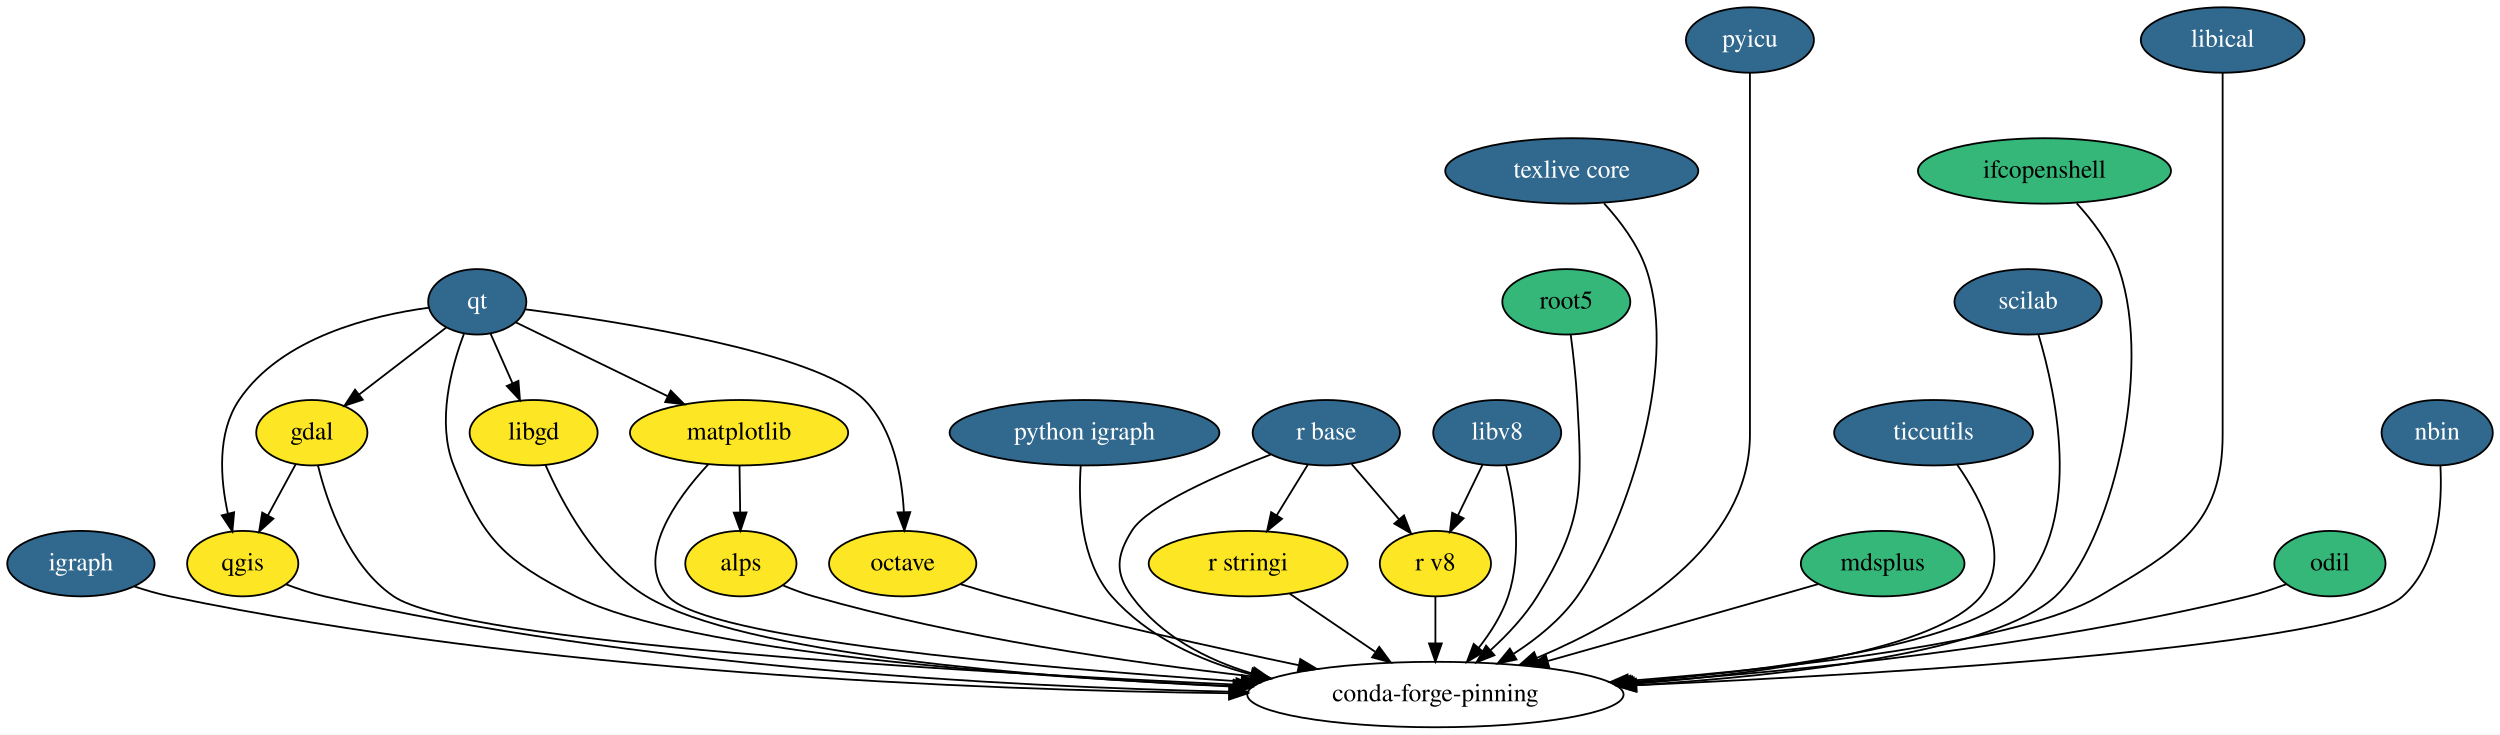
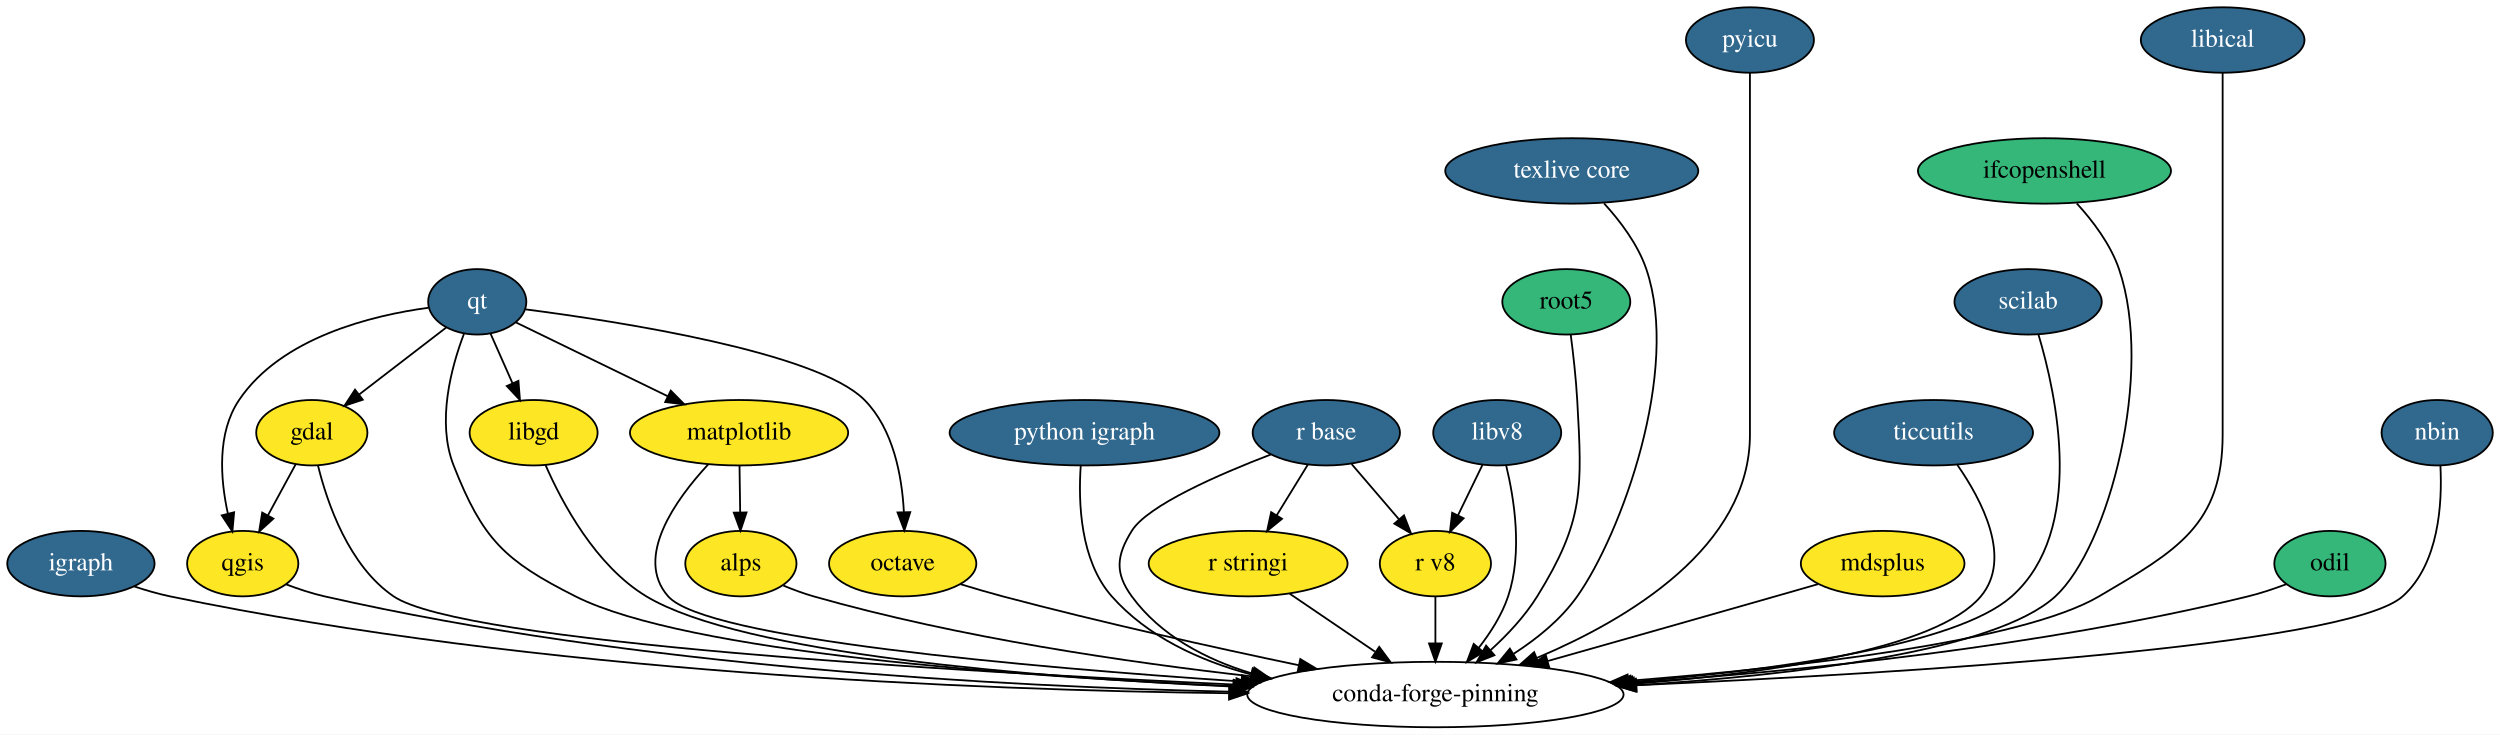
<svg xmlns="http://www.w3.org/2000/svg" xmlns:xlink="http://www.w3.org/1999/xlink" width="1375pt" height="404pt" viewBox="0.00 0.00 1375.05 404.00">
  <g id="graph0" class="graph" transform="scale(1 1) rotate(0) translate(4 400)">
    <polygon fill="white" stroke="transparent" points="-4,4 -4,-400 1371.05,-400 1371.05,4 -4,4" />
    <g id="node1" class="node">
      <g id="a_node1">
        <a xlink:href="https://github.com/conda-forge/gdal-feedstock" xlink:title="gdal">
          <ellipse fill="#fde725" stroke="black" cx="167.5" cy="-162" rx="30.59" ry="18" />
          <text text-anchor="middle" x="167.5" y="-158.3" font-family="Times,serif" font-size="14.00">gdal</text>
        </a>
      </g>
    </g>
    <g id="node2" class="node">
      <g id="a_node2">
        <a xlink:href="https://github.com/conda-forge/qgis-feedstock" xlink:title="qgis">
          <ellipse fill="#fde725" stroke="black" cx="129.5" cy="-90" rx="30.59" ry="18" />
          <text text-anchor="middle" x="129.5" y="-86.3" font-family="Times,serif" font-size="14.00">qgis</text>
        </a>
      </g>
    </g>
    <g id="edge1" class="edge">
      <path fill="none" stroke="black" d="M158.69,-144.76C154.15,-136.4 148.51,-126.02 143.4,-116.61" />
      <polygon fill="black" stroke="black" points="146.38,-114.75 138.53,-107.63 140.22,-118.09 146.38,-114.75" />
    </g>
    <g id="node3" class="node">
      <ellipse fill="none" stroke="black" cx="785.5" cy="-18" rx="103.5" ry="18" />
      <text text-anchor="middle" x="785.5" y="-14.3" font-family="Times,serif" font-size="14.00">conda-forge-pinning</text>
    </g>
    <g id="edge2" class="edge">
      <path fill="none" stroke="black" d="M170.9,-143.95C176.03,-123.17 187.88,-88.75 212.5,-72 249.83,-46.6 520.18,-30.64 675.83,-23.46" />
      <polygon fill="black" stroke="black" points="676.09,-26.95 685.91,-23 675.77,-19.96 676.09,-26.95" />
    </g>
    <g id="edge3" class="edge">
      <path fill="none" stroke="black" d="M153.41,-78.58C160.12,-76.04 167.5,-73.59 174.5,-72 345.03,-33.17 548.27,-22.35 672.03,-19.58" />
      <polygon fill="black" stroke="black" points="672.36,-23.08 682.28,-19.37 672.21,-16.08 672.36,-23.08" />
    </g>
    <g id="node4" class="node">
      <g id="a_node4">
        <a xlink:href="https://github.com/conda-forge/igraph-feedstock/pull/18" xlink:title="igraph">
          <ellipse fill="#31688e" stroke="black" cx="40.5" cy="-90" rx="40.5" ry="18" />
          <text text-anchor="middle" x="40.5" y="-86.3" font-family="Times,serif" font-size="14.00" fill="white">igraph</text>
        </a>
      </g>
    </g>
    <g id="edge4" class="edge">
      <path fill="none" stroke="black" d="M69.69,-77.5C76.13,-75.35 82.98,-73.36 89.5,-72 291.63,-29.98 532.96,-20.41 671.81,-18.72" />
      <polygon fill="black" stroke="black" points="672.08,-22.22 682.04,-18.6 672,-15.22 672.08,-22.22" />
    </g>
    <g id="node5" class="node">
      <g id="a_node5">
        <a xlink:href="https://github.com/conda-forge/libgd-feedstock" xlink:title="libgd">
          <ellipse fill="#fde725" stroke="black" cx="289.5" cy="-162" rx="35.19" ry="18" />
          <text text-anchor="middle" x="289.5" y="-158.3" font-family="Times,serif" font-size="14.00">libgd</text>
        </a>
      </g>
    </g>
    <g id="edge5" class="edge">
      <path fill="none" stroke="black" d="M296.02,-144.3C305.09,-123.54 323.59,-88.8 351.5,-72 404.16,-40.3 563.87,-27.5 674.12,-22.37" />
      <polygon fill="black" stroke="black" points="674.46,-25.86 684.3,-21.91 674.15,-18.86 674.46,-25.86" />
    </g>
    <g id="node6" class="node">
      <g id="a_node6">
        <a xlink:href="https://github.com/conda-forge/matplotlib-feedstock" xlink:title="matplotlib">
          <ellipse fill="#fde725" stroke="black" cx="402.5" cy="-162" rx="60" ry="18" />
          <text text-anchor="middle" x="402.5" y="-158.3" font-family="Times,serif" font-size="14.00">matplotlib</text>
        </a>
      </g>
    </g>
    <g id="edge6" class="edge">
      <path fill="none" stroke="black" d="M385.51,-144.56C367.68,-125.32 344.64,-93.38 363.5,-72 384.09,-48.66 560.57,-33.08 678.69,-25.16" />
      <polygon fill="black" stroke="black" points="679.12,-28.64 688.87,-24.48 678.66,-21.65 679.12,-28.64" />
    </g>
    <g id="node7" class="node">
      <g id="a_node7">
        <a xlink:href="https://github.com/conda-forge/alps-feedstock" xlink:title="alps">
          <ellipse fill="#fde725" stroke="black" cx="403.5" cy="-90" rx="30.59" ry="18" />
          <text text-anchor="middle" x="403.5" y="-86.3" font-family="Times,serif" font-size="14.00">alps</text>
        </a>
      </g>
    </g>
    <g id="edge7" class="edge">
      <path fill="none" stroke="black" d="M402.75,-143.7C402.86,-135.98 402.99,-126.71 403.11,-118.11" />
      <polygon fill="black" stroke="black" points="406.61,-118.15 403.26,-108.1 399.61,-118.05 406.61,-118.15" />
    </g>
    <g id="edge8" class="edge">
      <path fill="none" stroke="black" d="M426.84,-77.94C432.22,-75.71 437.99,-73.57 443.5,-72 523.22,-49.27 616.34,-35.64 685.27,-27.91" />
      <polygon fill="black" stroke="black" points="685.7,-31.39 695.26,-26.81 684.94,-24.43 685.7,-31.39" />
    </g>
    <g id="node8" class="node">
      <g id="a_node8">
        <a xlink:href="https://github.com/conda-forge/octave-feedstock" xlink:title="octave">
          <ellipse fill="#fde725" stroke="black" cx="492.5" cy="-90" rx="40.5" ry="18" />
          <text text-anchor="middle" x="492.5" y="-86.3" font-family="Times,serif" font-size="14.00">octave</text>
        </a>
      </g>
    </g>
    <g id="edge9" class="edge">
      <path fill="none" stroke="black" d="M524.37,-78.67C531.92,-76.36 539.97,-74 547.5,-72 601.65,-57.63 663.41,-43.95 710.45,-34.09" />
      <polygon fill="black" stroke="black" points="711.18,-37.52 720.26,-32.05 709.75,-30.66 711.18,-37.52" />
    </g>
    <g id="node9" class="node">
      <g id="a_node9">
        <a xlink:href="https://github.com/conda-forge/python-igraph-feedstock/pull/31" xlink:title="python igraph">
          <ellipse fill="#31688e" stroke="black" cx="592.5" cy="-162" rx="74.19" ry="18" />
          <text text-anchor="middle" x="592.5" y="-158.3" font-family="Times,serif" font-size="14.00" fill="white">python igraph</text>
        </a>
      </g>
    </g>
    <g id="edge10" class="edge">
      <path fill="none" stroke="black" d="M590.42,-143.67C589.05,-123.89 590.06,-91.72 607.5,-72 627.09,-49.86 655.48,-36.77 683.85,-29.11" />
      <polygon fill="black" stroke="black" points="685.01,-32.42 693.87,-26.61 683.32,-25.63 685.01,-32.42" />
    </g>
    <g id="node10" class="node">
      <g id="a_node10">
        <a xlink:href="https://github.com/conda-forge/qt-feedstock/pull/155" xlink:title="qt">
          <ellipse fill="#31688e" stroke="black" cx="258.5" cy="-234" rx="27" ry="18" />
          <text text-anchor="middle" x="258.5" y="-230.3" font-family="Times,serif" font-size="14.00" fill="white">qt</text>
        </a>
      </g>
    </g>
    <g id="edge11" class="edge">
      <path fill="none" stroke="black" d="M241.38,-219.83C227.92,-209.47 208.93,-194.87 193.57,-183.06" />
      <polygon fill="black" stroke="black" points="195.53,-180.15 185.47,-176.83 191.27,-185.7 195.53,-180.15" />
    </g>
    <g id="edge12" class="edge">
      <path fill="none" stroke="black" d="M231.7,-230.75C200.64,-226.54 150.75,-214.48 127.5,-180 115.25,-161.83 117.18,-136.5 121.34,-117.5" />
      <polygon fill="black" stroke="black" points="124.77,-118.24 123.81,-107.69 117.98,-116.53 124.77,-118.24" />
    </g>
    <g id="edge13" class="edge">
      <path fill="none" stroke="black" d="M251.17,-216.35C244.2,-198.02 236.07,-167.98 245.5,-144 261.5,-103.32 273.46,-91.66 312.5,-72 373.82,-41.13 554.8,-28 674.28,-22.59" />
      <polygon fill="black" stroke="black" points="674.72,-26.08 684.56,-22.14 674.42,-19.08 674.72,-26.08" />
    </g>
    <g id="edge14" class="edge">
      <path fill="none" stroke="black" d="M265.85,-216.41C269.42,-208.34 273.81,-198.43 277.83,-189.35" />
      <polygon fill="black" stroke="black" points="281.14,-190.52 281.99,-179.96 274.74,-187.68 281.14,-190.52" />
    </g>
    <g id="edge15" class="edge">
      <path fill="none" stroke="black" d="M279.75,-222.67C301.65,-212.02 336.31,-195.18 363.22,-182.09" />
      <polygon fill="black" stroke="black" points="364.92,-185.16 372.38,-177.64 361.86,-178.87 364.92,-185.16" />
    </g>
    <g id="edge16" class="edge">
      <path fill="none" stroke="black" d="M284.96,-229.86C336.03,-223.26 445.46,-206.36 471.5,-180 487.41,-163.9 492.11,-138.12 493.15,-118.44" />
      <polygon fill="black" stroke="black" points="496.66,-118.32 493.41,-108.24 489.66,-118.15 496.66,-118.32" />
    </g>
    <g id="node11" class="node">
      <g id="a_node11">
        <a xlink:href="https://github.com/conda-forge/r-base-feedstock/pull/130" xlink:title="r base">
          <ellipse fill="#31688e" stroke="black" cx="725.5" cy="-162" rx="40.5" ry="18" />
          <text text-anchor="middle" x="725.5" y="-158.3" font-family="Times,serif" font-size="14.00" fill="white">r base</text>
        </a>
      </g>
    </g>
    <g id="edge17" class="edge">
      <path fill="none" stroke="black" d="M695.07,-150.07C666.61,-139.16 627.22,-122.05 618.5,-108 610.06,-94.41 609.05,-84.91 618.5,-72 634.35,-50.34 659.11,-37.32 684.76,-29.55" />
      <polygon fill="black" stroke="black" points="685.91,-32.86 694.61,-26.82 684.04,-26.11 685.91,-32.86" />
    </g>
    <g id="node12" class="node">
      <g id="a_node12">
        <a xlink:href="https://github.com/conda-forge/r-stringi-feedstock" xlink:title="r stringi">
          <ellipse fill="#fde725" stroke="black" cx="682.5" cy="-90" rx="54.69" ry="18" />
          <text text-anchor="middle" x="682.5" y="-86.3" font-family="Times,serif" font-size="14.00">r stringi</text>
        </a>
      </g>
    </g>
    <g id="edge18" class="edge">
      <path fill="none" stroke="black" d="M715.31,-144.41C710.19,-136.08 703.88,-125.8 698.16,-116.49" />
      <polygon fill="black" stroke="black" points="701.13,-114.65 692.92,-107.96 695.17,-118.31 701.13,-114.65" />
    </g>
    <g id="node13" class="node">
      <g id="a_node13">
        <a xlink:href="https://github.com/conda-forge/r-v8-feedstock" xlink:title="r v8">
          <ellipse fill="#fde725" stroke="black" cx="785.5" cy="-90" rx="30.59" ry="18" />
          <text text-anchor="middle" x="785.5" y="-86.3" font-family="Times,serif" font-size="14.00">r v8</text>
        </a>
      </g>
    </g>
    <g id="edge19" class="edge">
      <path fill="none" stroke="black" d="M739.42,-144.76C747.17,-135.71 756.97,-124.29 765.53,-114.3" />
      <polygon fill="black" stroke="black" points="768.22,-116.54 772.07,-106.67 762.91,-111.98 768.22,-116.54" />
    </g>
    <g id="edge20" class="edge">
      <path fill="none" stroke="black" d="M705.36,-73.46C719.13,-64.1 736.91,-52.02 752.23,-41.61" />
      <polygon fill="black" stroke="black" points="754.6,-44.23 760.91,-35.71 750.67,-38.44 754.6,-44.23" />
    </g>
    <g id="edge21" class="edge">
      <path fill="none" stroke="black" d="M785.5,-71.7C785.5,-63.98 785.5,-54.71 785.5,-46.11" />
      <polygon fill="black" stroke="black" points="789,-46.1 785.5,-36.1 782,-46.1 789,-46.1" />
    </g>
    <g id="node14" class="node">
      <g id="a_node14">
        <a xlink:href="https://github.com/conda-forge/root5-feedstock" xlink:title="root5">
          <ellipse fill="#35b779" stroke="black" cx="857.5" cy="-234" rx="35.19" ry="18" />
          <text text-anchor="middle" x="857.5" y="-230.3" font-family="Times,serif" font-size="14.00">root5</text>
        </a>
      </g>
    </g>
    <g id="edge22" class="edge">
      <path fill="none" stroke="black" d="M859.94,-215.86C861.29,-205.5 862.82,-192.02 863.5,-180 866.26,-131.09 867.3,-113.64 841.5,-72 834.72,-61.07 825.15,-50.87 815.82,-42.4" />
      <polygon fill="black" stroke="black" points="817.96,-39.63 808.12,-35.72 813.38,-44.92 817.96,-39.63" />
    </g>
    <g id="node15" class="node">
      <g id="a_node15">
        <a xlink:href="https://github.com/conda-forge/texlive-core-feedstock/pull/38" xlink:title="texlive core">
          <ellipse fill="#31688e" stroke="black" cx="860.5" cy="-306" rx="69.59" ry="18" />
          <text text-anchor="middle" x="860.5" y="-302.3" font-family="Times,serif" font-size="14.00" fill="white">texlive core</text>
        </a>
      </g>
    </g>
    <g id="edge23" class="edge">
      <path fill="none" stroke="black" d="M878.24,-288.15C887.07,-278.51 896.84,-265.65 901.5,-252 920.56,-196.2 887.62,-106.08 863.5,-72 854.51,-59.3 841.44,-48.72 828.56,-40.44" />
      <polygon fill="black" stroke="black" points="830.09,-37.28 819.73,-35.08 826.46,-43.26 830.09,-37.28" />
    </g>
    <g id="node16" class="node">
      <g id="a_node16">
        <a xlink:href="https://github.com/conda-forge/pyicu-feedstock/pull/16" xlink:title="pyicu">
          <ellipse fill="#31688e" stroke="black" cx="958.5" cy="-378" rx="35.19" ry="18" />
          <text text-anchor="middle" x="958.5" y="-374.3" font-family="Times,serif" font-size="14.00" fill="white">pyicu</text>
        </a>
      </g>
    </g>
    <g id="edge24" class="edge">
      <path fill="none" stroke="black" d="M958.5,-359.95C958.5,-333.29 958.5,-280.11 958.5,-235 958.5,-235 958.5,-235 958.5,-161 958.5,-99.31 891.96,-59.52 841.41,-38.19" />
      <polygon fill="black" stroke="black" points="842.44,-34.83 831.86,-34.3 839.8,-41.32 842.44,-34.83" />
    </g>
    <g id="node17" class="node">
      <g id="a_node17">
        <a xlink:href="https://github.com/conda-forge/mdsplus-feedstock" xlink:title="mdsplus">
-           <ellipse fill="#35b779" stroke="black" cx="1031.5" cy="-90" rx="45" ry="18" />
+           <ellipse fill="#fde725" stroke="black" cx="1031.5" cy="-90" rx="45" ry="18" />
          <text text-anchor="middle" x="1031.5" y="-86.3" font-family="Times,serif" font-size="14.00">mdsplus</text>
        </a>
      </g>
    </g>
    <g id="edge25" class="edge">
      <path fill="none" stroke="black" d="M995.94,-78.73C988.21,-76.5 980.08,-74.17 972.5,-72 930.83,-60.09 883.91,-46.79 847.49,-36.5" />
      <polygon fill="black" stroke="black" points="848.08,-33.03 837.51,-33.68 846.18,-39.76 848.08,-33.03" />
    </g>
    <g id="node18" class="node">
      <g id="a_node18">
        <a xlink:href="https://github.com/conda-forge/ticcutils-feedstock/pull/10" xlink:title="ticcutils">
          <ellipse fill="#31688e" stroke="black" cx="1059.5" cy="-162" rx="54.69" ry="18" />
          <text text-anchor="middle" x="1059.5" y="-158.3" font-family="Times,serif" font-size="14.00" fill="white">ticcutils</text>
        </a>
      </g>
    </g>
    <g id="edge26" class="edge">
      <path fill="none" stroke="black" d="M1072.53,-144.37C1086.05,-124.95 1102.98,-92.84 1085.5,-72 1061.18,-43.01 970.34,-29.87 894.93,-23.92" />
      <polygon fill="black" stroke="black" points="895.11,-20.42 884.87,-23.16 894.58,-27.4 895.11,-20.42" />
    </g>
    <g id="node19" class="node">
      <g id="a_node19">
        <a xlink:href="https://github.com/conda-forge/scilab-feedstock/pull/14" xlink:title="scilab">
          <ellipse fill="#31688e" stroke="black" cx="1111.5" cy="-234" rx="40.5" ry="18" />
          <text text-anchor="middle" x="1111.5" y="-230.3" font-family="Times,serif" font-size="14.00" fill="white">scilab</text>
        </a>
      </g>
    </g>
    <g id="edge27" class="edge">
      <path fill="none" stroke="black" d="M1117.16,-216.11C1127.17,-182.69 1143.31,-108.26 1102.5,-72 1071.95,-44.86 972.57,-31.42 893.13,-24.9" />
      <polygon fill="black" stroke="black" points="893.3,-21.4 883.05,-24.1 892.75,-28.38 893.3,-21.4" />
    </g>
    <g id="node20" class="node">
      <g id="a_node20">
        <a xlink:href="https://github.com/conda-forge/ifcopenshell-feedstock" xlink:title="ifcopenshell">
          <ellipse fill="#35b779" stroke="black" cx="1120.5" cy="-306" rx="69.59" ry="18" />
          <text text-anchor="middle" x="1120.5" y="-302.3" font-family="Times,serif" font-size="14.00">ifcopenshell</text>
        </a>
      </g>
    </g>
    <g id="edge28" class="edge">
      <path fill="none" stroke="black" d="M1138.24,-288.15C1147.07,-278.51 1156.84,-265.65 1161.5,-252 1180.92,-195.15 1156.01,-99.13 1126.5,-72 1093.51,-41.68 982.66,-28.7 896.19,-23.14" />
      <polygon fill="black" stroke="black" points="896.24,-19.64 886.04,-22.52 895.81,-26.63 896.24,-19.64" />
    </g>
    <g id="node21" class="node">
      <g id="a_node21">
        <a xlink:href="https://github.com/conda-forge/libical-feedstock/pull/7" xlink:title="libical">
          <ellipse fill="#31688e" stroke="black" cx="1218.5" cy="-378" rx="45" ry="18" />
          <text text-anchor="middle" x="1218.5" y="-374.3" font-family="Times,serif" font-size="14.00" fill="white">libical</text>
        </a>
      </g>
    </g>
    <g id="edge29" class="edge">
      <path fill="none" stroke="black" d="M1218.5,-359.95C1218.5,-333.29 1218.5,-280.11 1218.5,-235 1218.5,-235 1218.5,-235 1218.5,-161 1218.5,-111.22 1193.42,-97.22 1150.5,-72 1107.8,-46.91 983.42,-32.79 891.67,-25.54" />
      <polygon fill="black" stroke="black" points="891.73,-22.04 881.49,-24.76 891.19,-29.01 891.73,-22.04" />
    </g>
    <g id="node22" class="node">
      <g id="a_node22">
        <a xlink:href="https://github.com/conda-forge/libv8-feedstock/pull/12" xlink:title="libv8">
          <ellipse fill="#31688e" stroke="black" cx="819.5" cy="-162" rx="35.19" ry="18" />
          <text text-anchor="middle" x="819.5" y="-158.3" font-family="Times,serif" font-size="14.00" fill="white">libv8</text>
        </a>
      </g>
    </g>
    <g id="edge30" class="edge">
      <path fill="none" stroke="black" d="M824.39,-144.11C828.84,-125.83 833.57,-96.08 825.5,-72 822.09,-61.83 815.88,-52.06 809.36,-43.73" />
      <polygon fill="black" stroke="black" points="811.92,-41.35 802.82,-35.93 806.56,-45.84 811.92,-41.35" />
    </g>
    <g id="edge31" class="edge">
      <path fill="none" stroke="black" d="M811.44,-144.41C807.42,-136.13 802.46,-125.92 797.96,-116.66" />
      <polygon fill="black" stroke="black" points="801.02,-114.94 793.5,-107.47 794.72,-117.99 801.02,-114.94" />
    </g>
    <g id="node23" class="node">
      <g id="a_node23">
        <a xlink:href="https://github.com/conda-forge/odil-feedstock" xlink:title="odil">
          <ellipse fill="#35b779" stroke="black" cx="1277.5" cy="-90" rx="30.59" ry="18" />
          <text text-anchor="middle" x="1277.5" y="-86.3" font-family="Times,serif" font-size="14.00">odil</text>
        </a>
      </g>
    </g>
    <g id="edge32" class="edge">
      <path fill="none" stroke="black" d="M1253.55,-78.72C1246.84,-76.18 1239.48,-73.7 1232.5,-72 1118.9,-44.25 985.38,-30.83 894.03,-24.47" />
      <polygon fill="black" stroke="black" points="894.16,-20.97 883.94,-23.79 893.68,-27.96 894.16,-20.97" />
    </g>
    <g id="node24" class="node">
      <g id="a_node24">
        <a xlink:href="https://github.com/conda-forge/nbin-feedstock/pull/1" xlink:title="nbin">
          <ellipse fill="#31688e" stroke="black" cx="1336.5" cy="-162" rx="30.59" ry="18" />
          <text text-anchor="middle" x="1336.5" y="-158.3" font-family="Times,serif" font-size="14.00" fill="white">nbin</text>
        </a>
      </g>
    </g>
    <g id="edge33" class="edge">
      <path fill="none" stroke="black" d="M1338.28,-143.68C1339.33,-123.28 1337.52,-89.91 1317.5,-72 1286.79,-44.52 1042.61,-29.66 895.95,-23.13" />
      <polygon fill="black" stroke="black" points="895.71,-19.62 885.57,-22.68 895.4,-26.61 895.71,-19.62" />
    </g>
  </g>
</svg>
